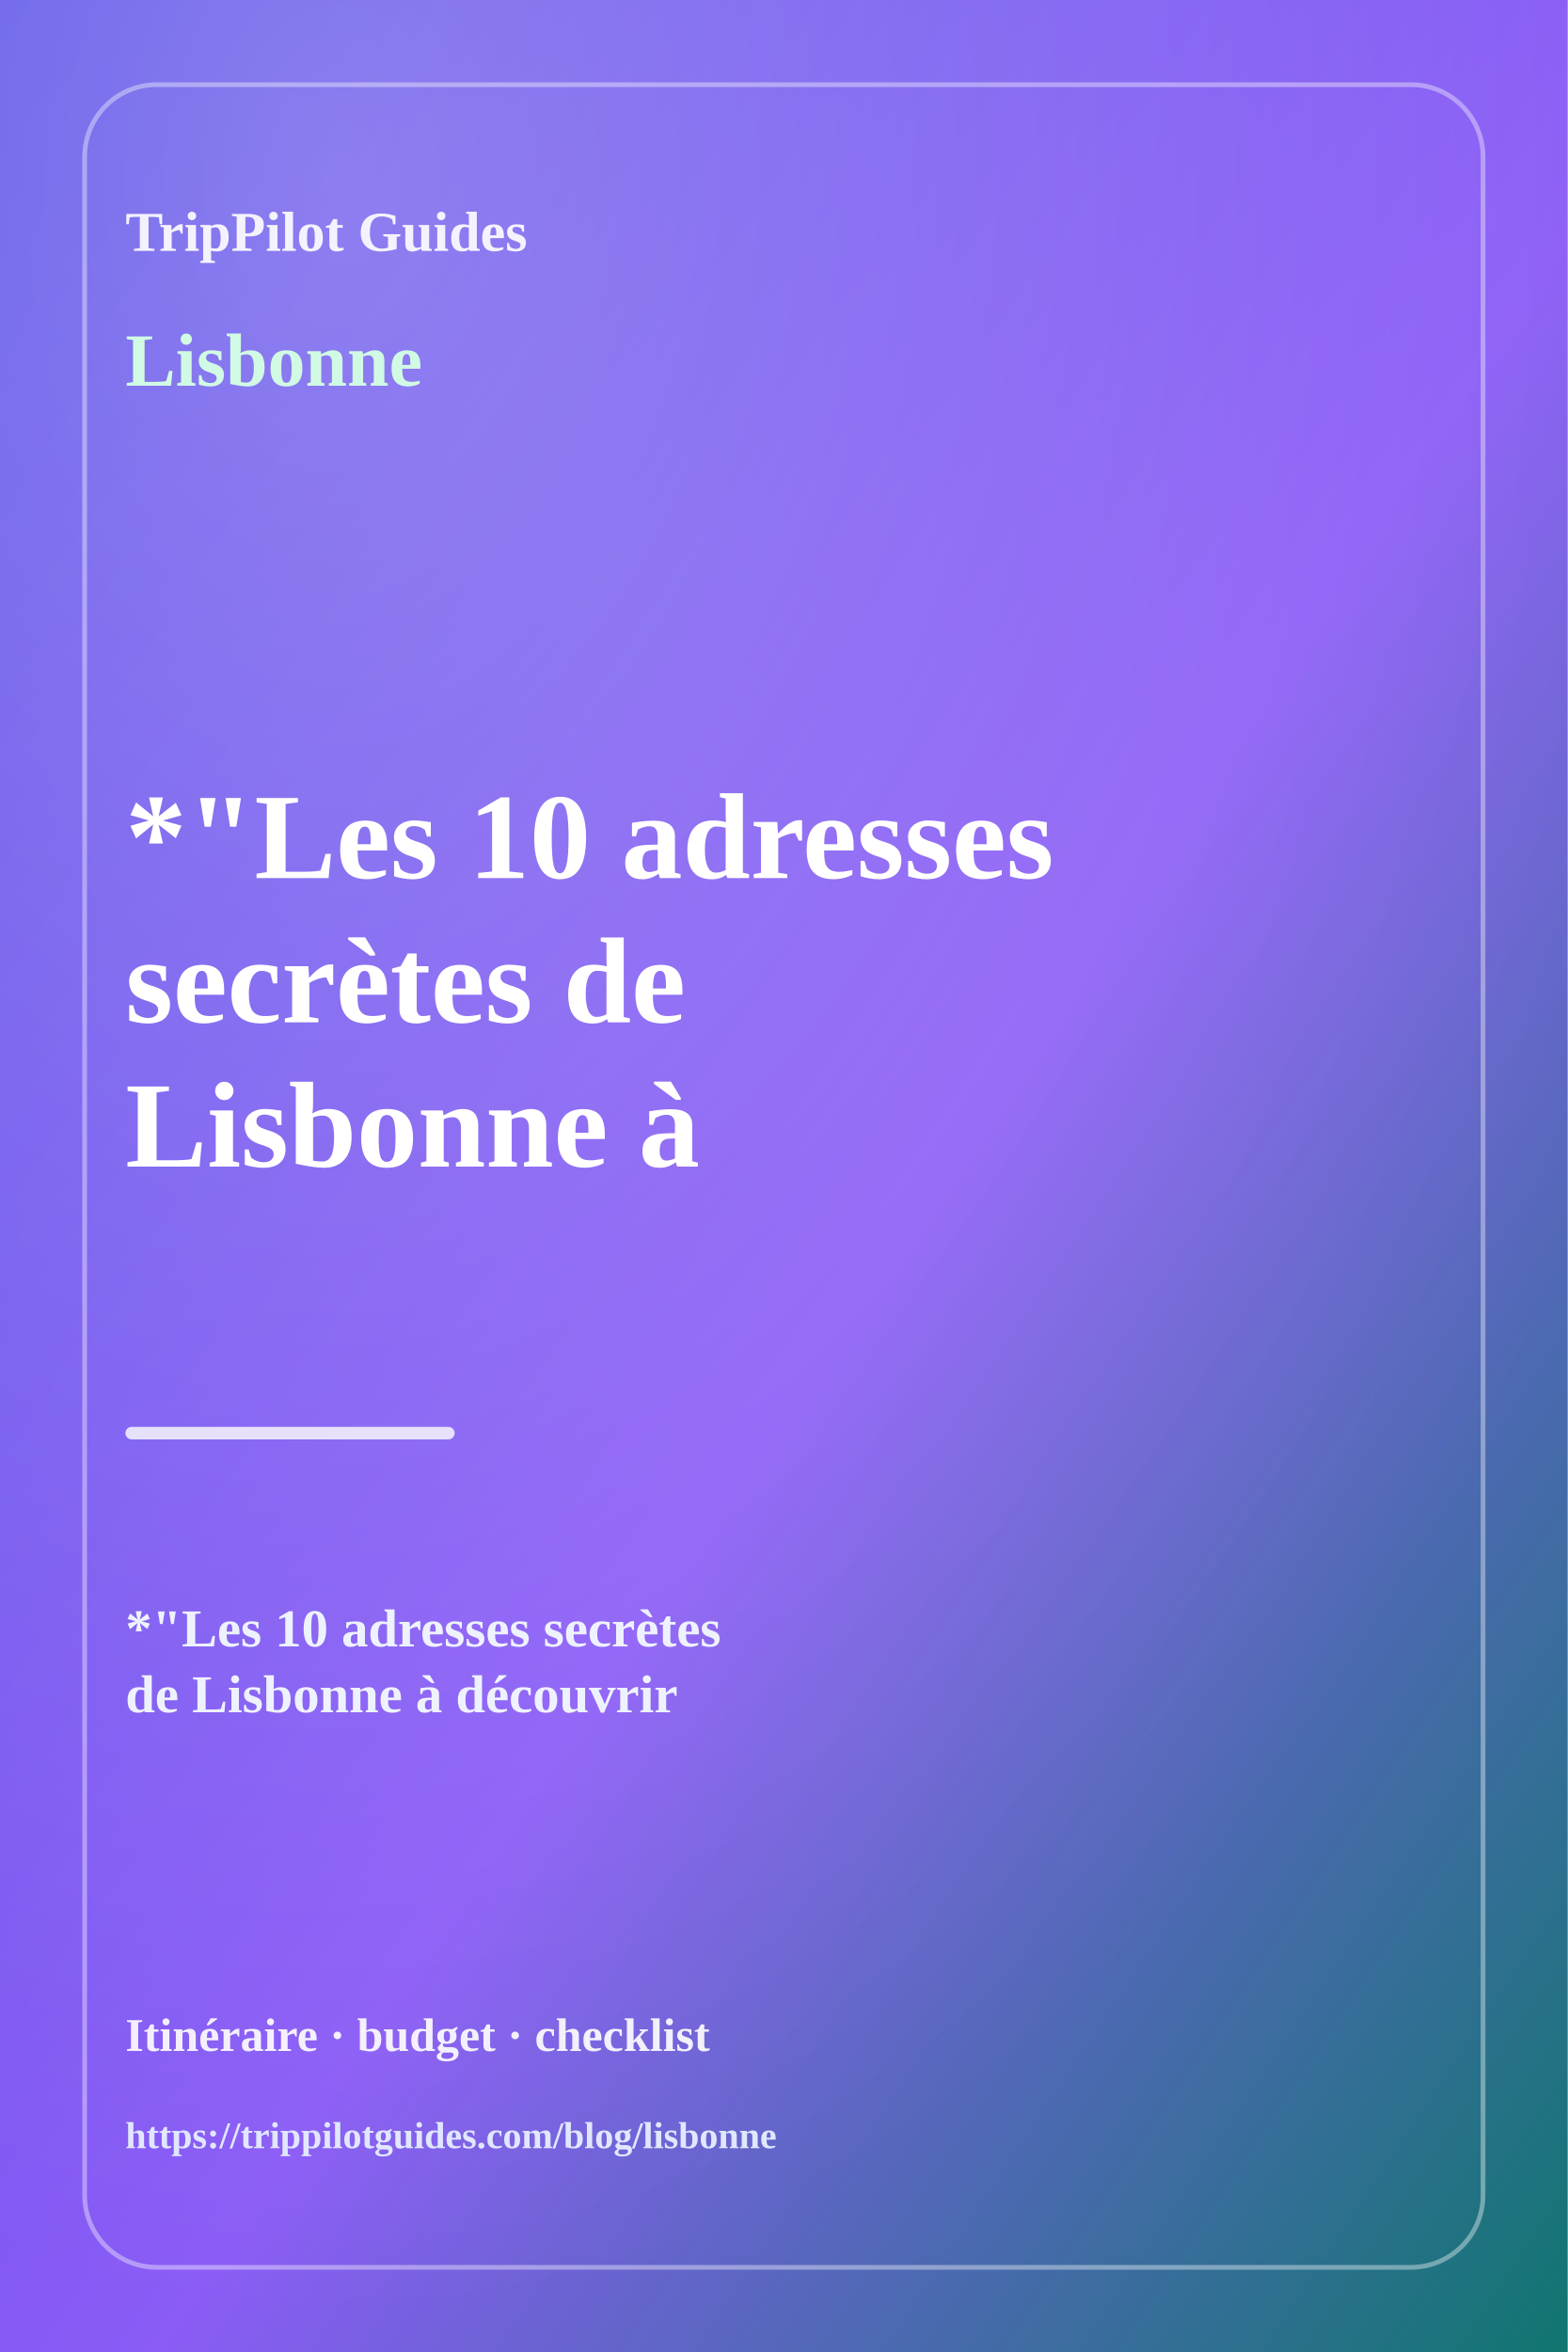
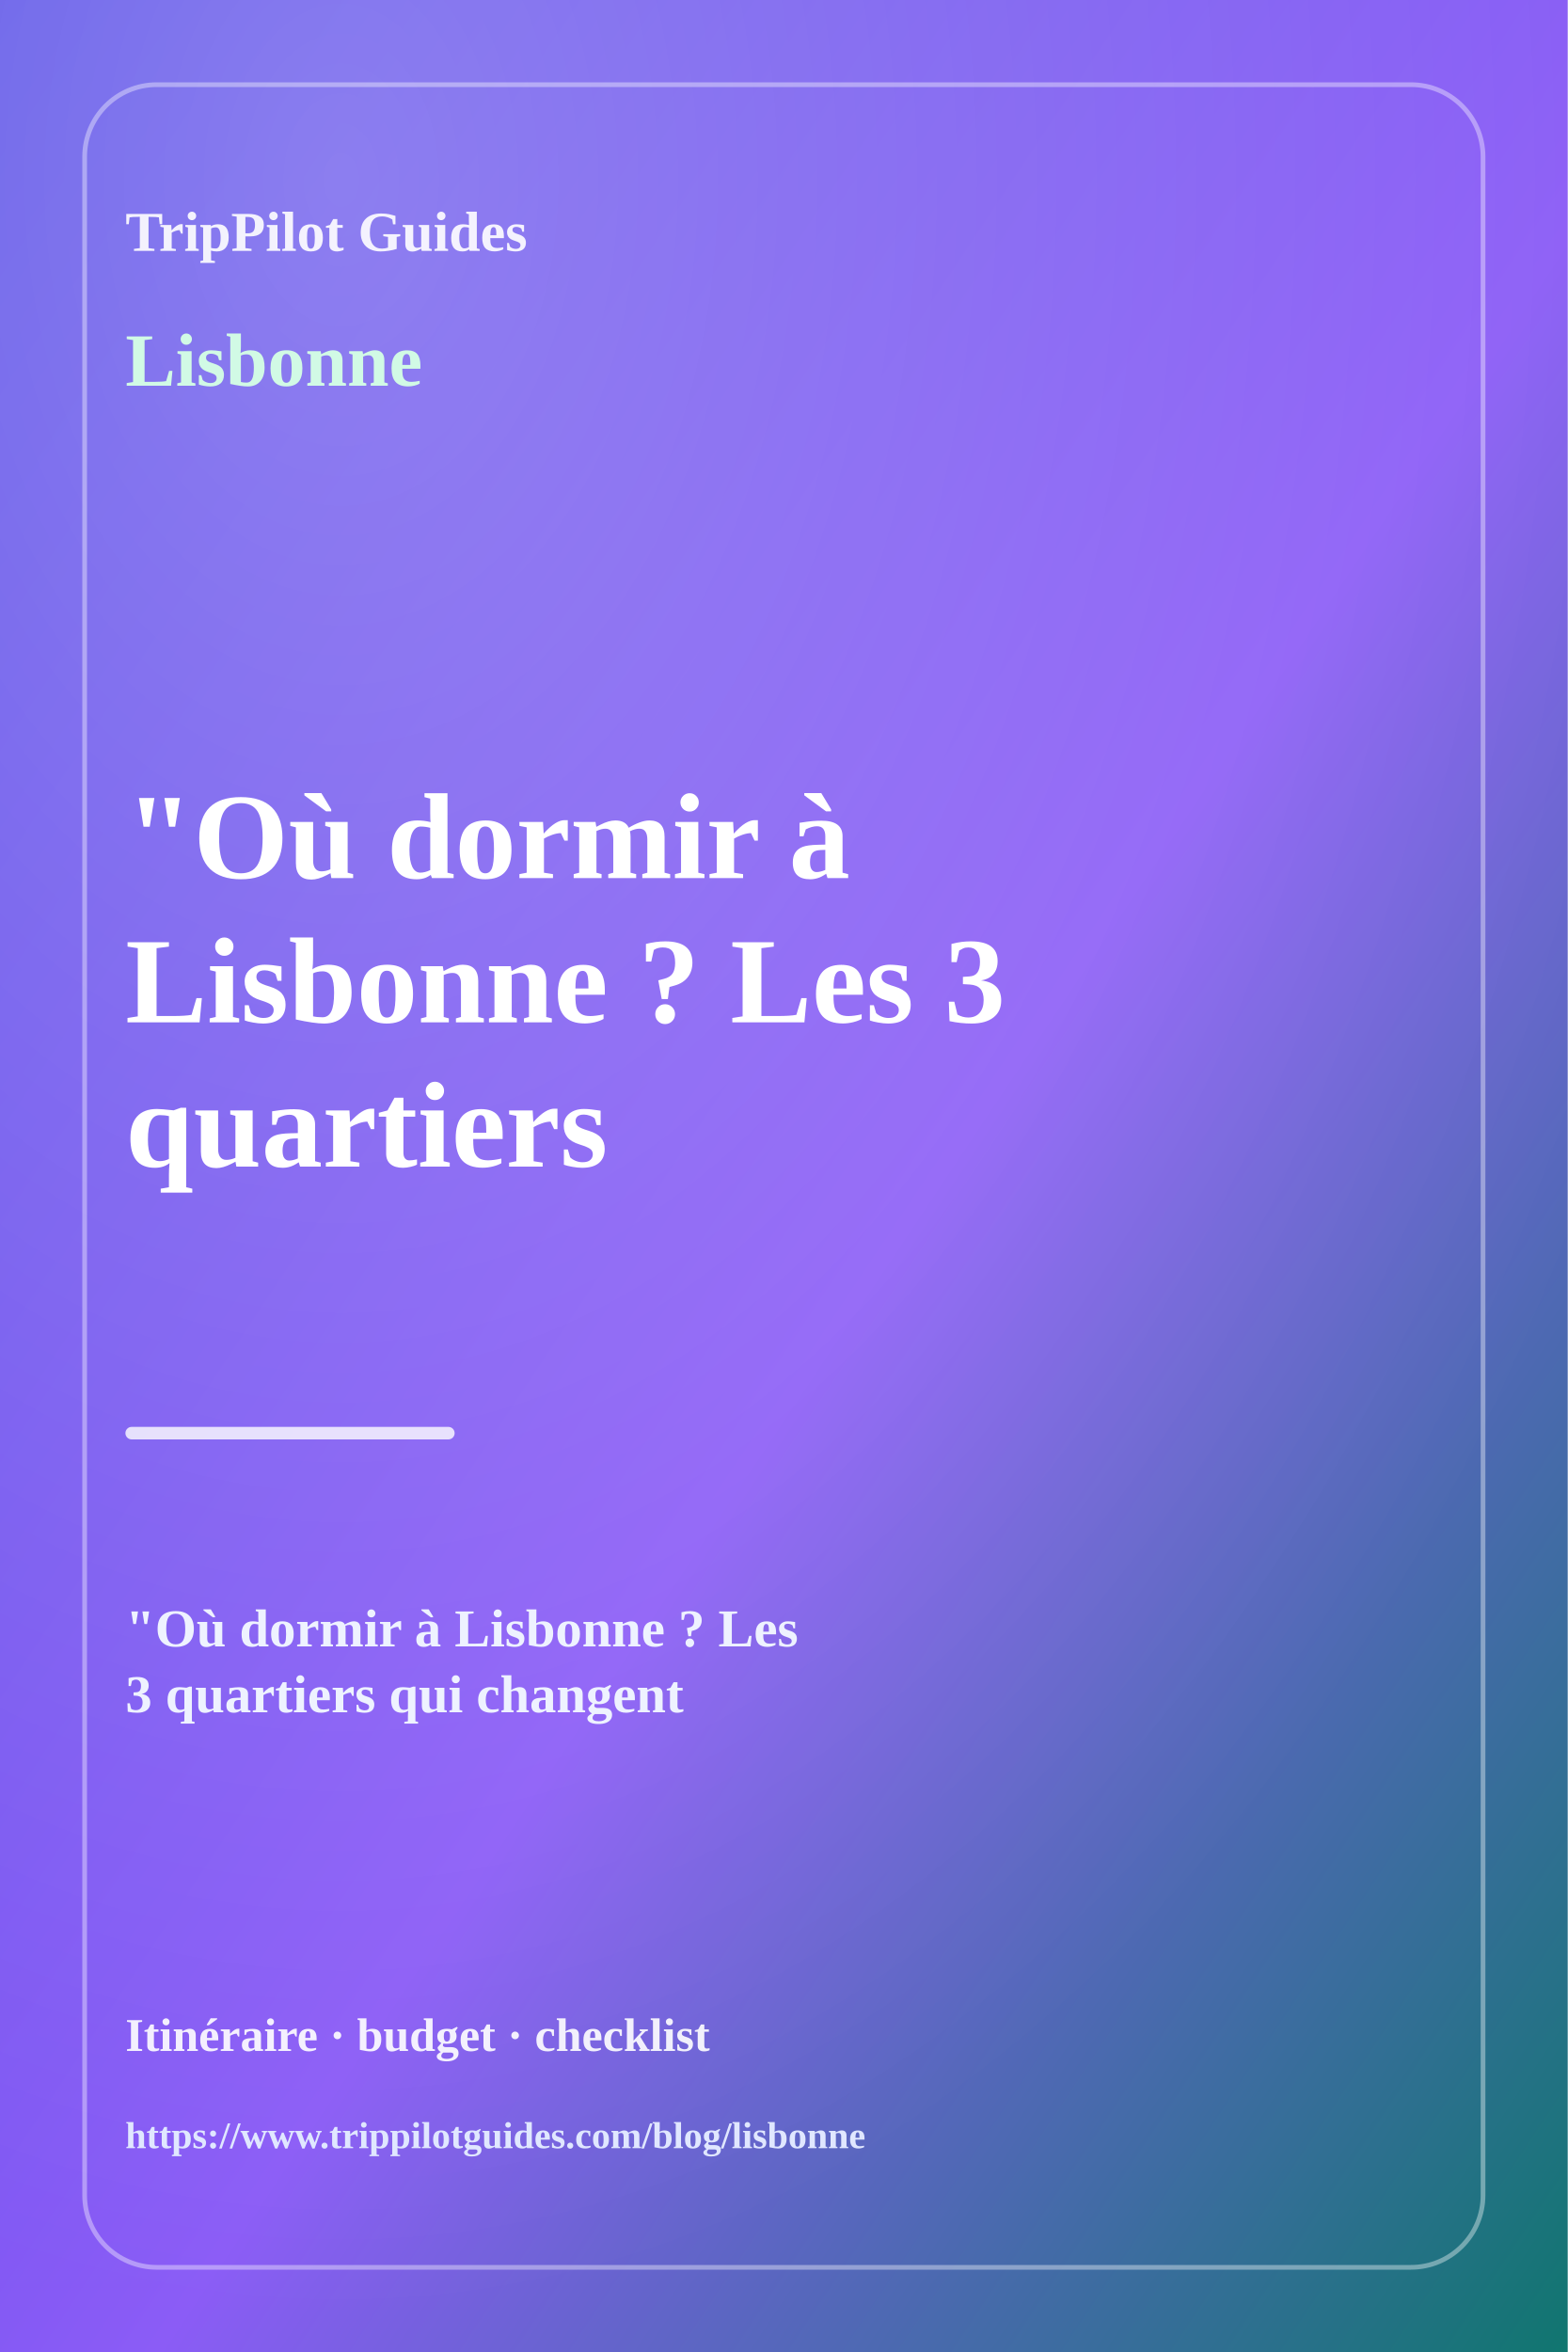
<svg xmlns="http://www.w3.org/2000/svg" width="1000" height="1500" viewBox="0 0 1000 1500">
  <defs>
    <linearGradient id="bg" x1="0" y1="0" x2="1" y2="1">
      <stop offset="0" stop-color="#4f46e5" />
      <stop offset="0.55" stop-color="#8b5cf6" />
      <stop offset="1" stop-color="#0f766e" />
    </linearGradient>
    <radialGradient id="glow" cx="0.22" cy="0.08" r="0.9">
      <stop offset="0" stop-color="#ffffff" stop-opacity="0.28" />
      <stop offset="1" stop-color="#ffffff" stop-opacity="0" />
    </radialGradient>
  </defs>
  <rect width="1000" height="1500" fill="url(#bg)" />
  <rect width="1000" height="1500" fill="url(#glow)" />
  <rect x="54" y="54" width="892" height="1392" rx="46" fill="none" stroke="#ffffff" stroke-opacity="0.38" stroke-width="3" />
  <text x="80" y="160" font-size="36" font-weight="800" fill="#ffffff" opacity="0.9">TripPilot Guides</text>
  <text x="80" y="246" font-size="48" font-weight="800" fill="#d1fae5">Lisbonne</text>
-   <text x="80" y="560" font-size="78" font-weight="800" fill="#ffffff">*"Les 10 adresses</text>
-   <text x="80" y="652" font-size="78" font-weight="800" fill="#ffffff">secrètes de</text>
-   <text x="80" y="744" font-size="78" font-weight="800" fill="#ffffff">Lisbonne à</text>
+   <text x="80" y="560" font-size="78" font-weight="800" fill="#ffffff">"Où dormir à</text>
+   <text x="80" y="652" font-size="78" font-weight="800" fill="#ffffff">Lisbonne ? Les 3</text>
+   <text x="80" y="744" font-size="78" font-weight="800" fill="#ffffff">quartiers</text>
  <rect x="80" y="910" width="210" height="8" rx="4" fill="#ffffff" opacity="0.8" />
-   <text x="80" y="1050" font-size="34" font-weight="700" fill="#eef2ff">*"Les 10 adresses secrètes</text>
-   <text x="80" y="1092" font-size="34" font-weight="700" fill="#eef2ff">de Lisbonne à découvrir</text>
+   <text x="80" y="1050" font-size="34" font-weight="700" fill="#eef2ff">"Où dormir à Lisbonne ? Les</text>
+   <text x="80" y="1092" font-size="34" font-weight="700" fill="#eef2ff">3 quartiers qui changent</text>
  <text x="80" y="1308" font-size="30" font-weight="700" fill="#ffffff" opacity="0.9">Itinéraire · budget · checklist</text>
-   <text x="80" y="1370" font-size="24" font-weight="600" fill="#e0e7ff">https://trippilotguides.com/blog/lisbonne</text>
+   <text x="80" y="1370" font-size="24" font-weight="600" fill="#e0e7ff">https://www.trippilotguides.com/blog/lisbonne</text>
</svg>
